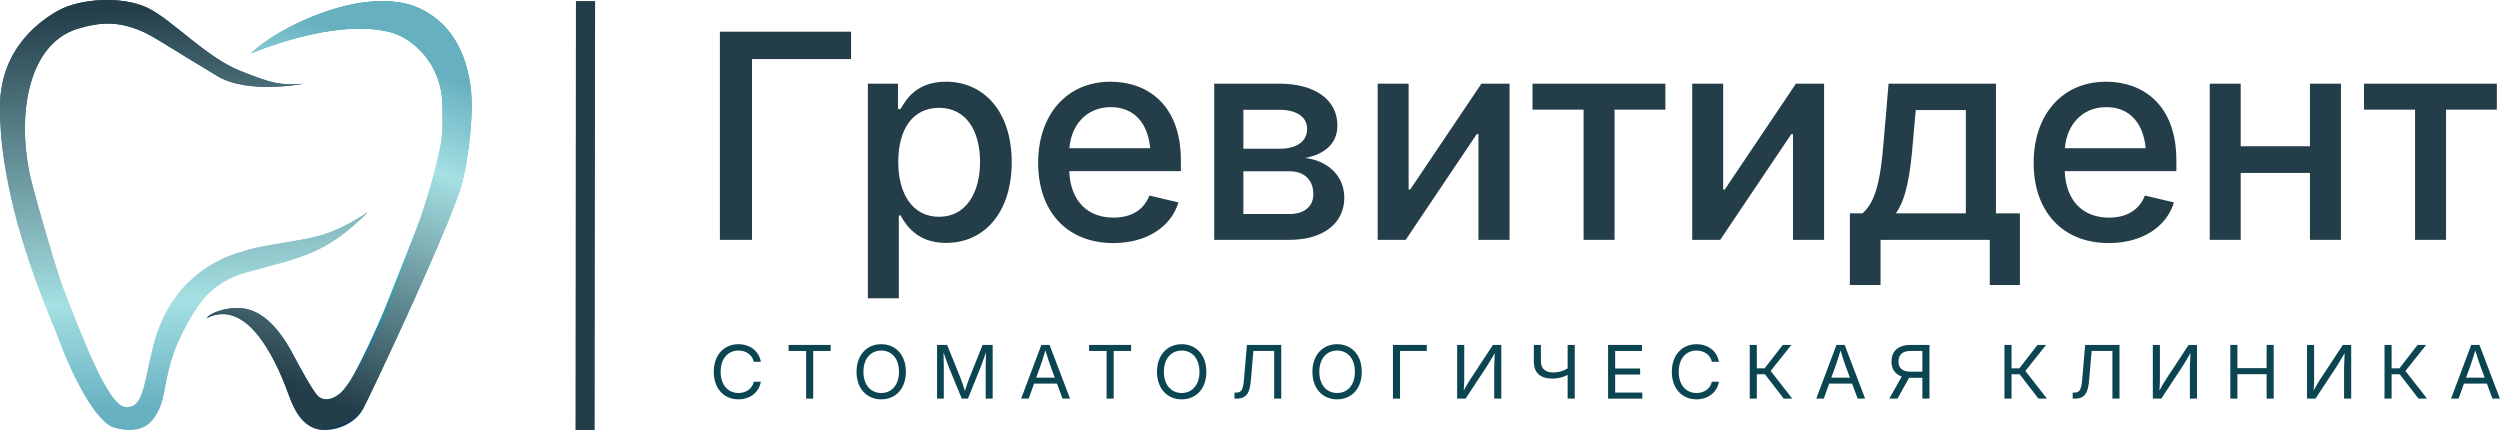
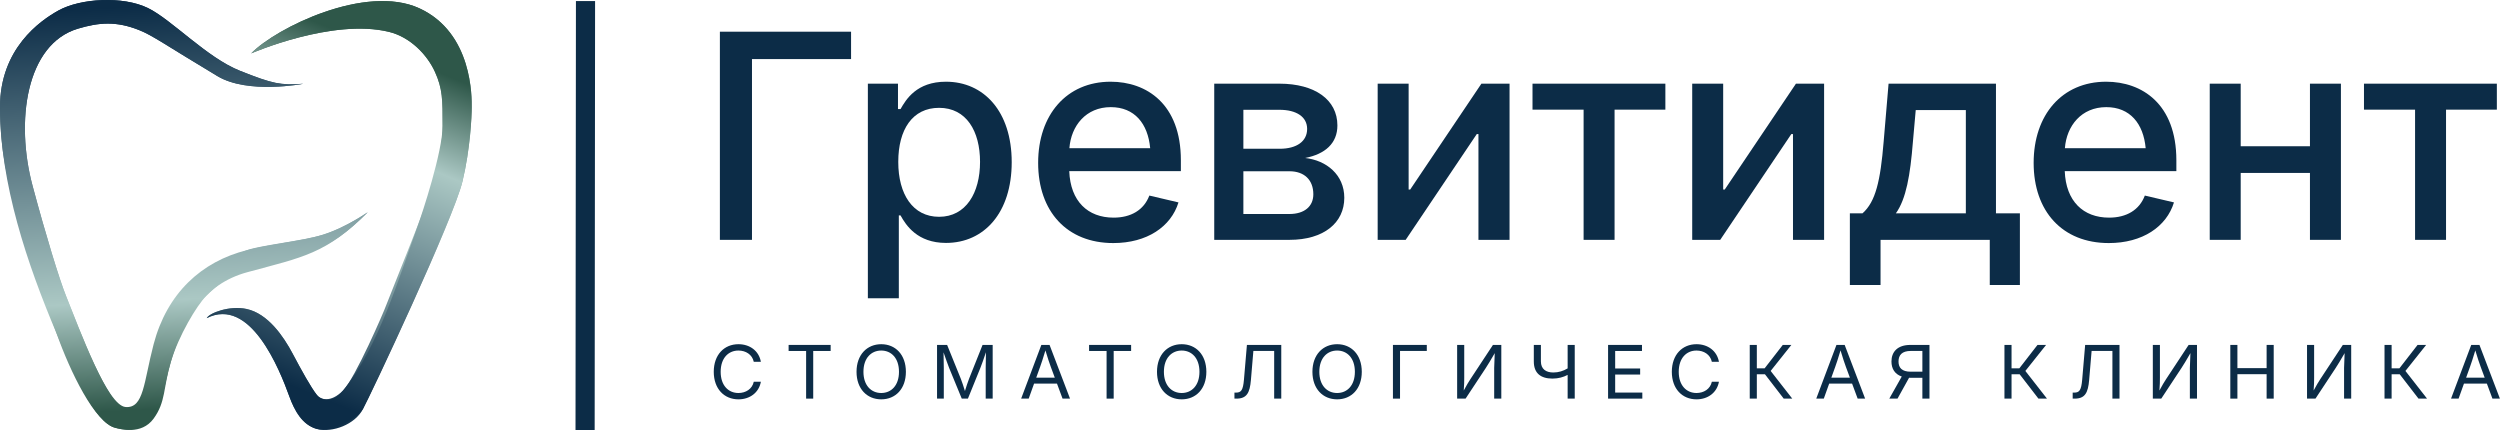
<svg xmlns="http://www.w3.org/2000/svg" width="816" height="141" viewBox="0 0 816 141" fill="none">
  <path d="M153.97 35.02C153.97 32.005 154.375 10.745 136.875 2.707C119.375 -5.331 90.137 9.063 81.971 17.436C81.971 17.436 108.471 5.881 126.97 10.403C133.97 12.114 139.47 17.939 141.97 23.465C144.47 28.991 144.47 32.508 144.47 41.048C144.47 49.589 141.47 59.134 140.47 62.651C139.47 66.168 126.287 98.875 125.97 99.828C125.47 101.335 115.971 123.44 111.971 127.459C107.939 131.51 104.671 130.474 103.471 128.966C101.471 126.455 98.405 120.873 95.472 115.346C92.538 109.82 87.472 102.354 80.472 100.846C74.872 99.641 68.305 102.172 67.472 103.846C81.698 96.699 91.215 120.473 94.471 129.469C96.071 133.89 98.471 138.689 103.471 140.019C108.471 141.349 115.965 138.523 118.47 133.488C121.97 126.454 147.97 71.694 150.97 59.134C153.49 48.584 153.97 38.034 153.97 35.02Z" fill="url(#paint0_linear_1296_57)" />
  <path d="M78.321 23.103C89.171 27.411 91.45 27.847 98.972 27.346C98.972 27.346 80.972 30.846 70.972 24.846C53.608 14.429 49.887 11.613 45.471 9.846C37.971 6.846 32.35 7.302 25.471 9.346C8.471 14.399 4.998 39.583 10.626 60.612C14.971 76.847 19.354 91.119 21.562 96.62C25.98 107.623 35.603 133.629 41.62 134.129C47.637 134.629 47.637 130.628 51.243 115.125C52.15 111.224 57.29 99.474 62.681 93.119C68.197 86.618 76.626 83.117 80.733 81.617C85.074 80.031 98.88 78.647 105.399 76.615C113.422 74.115 120.473 68.846 119.972 69.347C106.341 82.941 101.502 81.677 83.336 86.618C75.686 88.698 70.558 93.36 67.289 96.62C64.281 99.621 58.263 109.623 55.756 118.125C53.249 126.627 54.156 131.128 50.145 136.63C46.133 142.131 39.113 140.006 37.608 139.63C30.972 137.976 22.888 121.346 18.472 108.846C14.055 96.347 9.243 83.847 5.972 71.847C2.7 59.846 -8.13541e-05 49.846 0 34.946C0 15.915 13.038 6.78 19.055 3.439C26.281 -0.574 40.074 -1.356 48.234 2.598C55.972 6.346 67.472 18.794 78.321 23.103Z" fill="url(#paint1_linear_1296_57)" />
  <path d="M153.97 35.02C153.97 32.005 154.375 10.745 136.875 2.707C119.375 -5.331 90.137 9.063 81.971 17.436C81.971 17.436 108.471 5.881 126.97 10.403C133.97 12.114 139.47 17.939 141.97 23.465C144.47 28.991 144.47 32.508 144.47 41.048C144.47 49.589 137.713 69.908 136.472 73.347C129.972 91.347 123.472 113.346 111.971 127.459C108.361 131.889 104.671 130.474 103.471 128.966C101.471 126.455 98.405 120.873 95.472 115.346C92.538 109.82 87.472 102.354 80.472 100.846C74.872 99.641 68.305 102.172 67.472 103.846C81.698 96.699 91.215 120.473 94.471 129.469C96.071 133.89 98.97 138.822 103.471 140.019C107.972 141.216 116.472 136.846 118.47 133.488C120.469 130.129 147.97 71.694 150.97 59.134C153.49 48.584 153.97 38.034 153.97 35.02Z" fill="url(#paint2_linear_1296_57)" />
  <path d="M78.321 23.103C89.171 27.411 91.45 27.847 98.972 27.346C98.972 27.346 80.972 30.846 70.972 24.846C53.608 14.429 49.887 11.613 45.471 9.846C37.971 6.846 32.35 7.302 25.471 9.346C8.471 14.399 4.998 39.583 10.626 60.612C14.971 76.847 19.354 91.119 21.562 96.62C25.98 107.623 34.954 132.346 40.972 132.846C46.989 133.347 46.889 124.76 50.145 112.346C54.472 95.847 65.672 85.317 80.733 81.617C89.972 79.347 98.88 78.647 105.399 76.615C113.422 74.115 120.473 68.846 119.972 69.347C106.341 82.941 98.899 83.905 80.733 88.847C66.264 92.782 59.788 104.455 55.756 118.125C53.627 125.346 53.483 130.845 49.472 136.346C45.46 141.848 39.113 140.006 37.608 139.63C30.972 137.976 23.972 121.846 18.472 108.846C8.836 86.07 -0 59.911 0 34.946C0 15.915 13.038 6.78 19.055 3.439C26.281 -0.574 40.074 -1.356 48.234 2.598C55.972 6.346 67.472 18.794 78.321 23.103Z" fill="url(#paint3_linear_1296_57)" />
-   <path d="M191.11 0.346L190.972 140.347" stroke-width="6.25" stroke="#233D49" />
-   <path d="M277.788 10.347H234.971V78.287H245.446V19.284H277.788V10.347Z" fill="#233D49" />
-   <path d="M283.271 97.347H293.378V70.307H293.929C295.721 73.545 299.442 79.29 308.768 79.29C321.264 79.29 330.223 69.395 330.223 52.934C330.223 36.337 321.081 26.67 308.768 26.67C299.166 26.67 295.721 32.461 293.929 35.608H293.102V27.309H283.271V97.347ZM306.517 70.763C297.972 70.763 293.194 63.468 293.194 52.843C293.194 42.265 297.834 35.197 306.517 35.197C315.43 35.197 319.886 42.812 319.886 52.843C319.886 62.966 315.292 70.763 306.517 70.763Z" fill="#233D49" />
-   <path d="M363.384 79.335C374.364 79.335 382.22 74.001 384.655 66.067L375.145 63.832C373.354 68.575 369.127 71.037 363.476 71.037C355.069 71.037 349.372 65.702 349.005 55.853H385.436V52.296C385.436 33.92 374.226 26.67 362.511 26.67C348.132 26.67 338.852 37.477 338.852 53.163C338.852 68.985 348.224 79.335 363.384 79.335ZM349.051 48.375C349.602 41.034 354.472 34.969 362.557 34.969C370.321 34.969 374.686 40.35 375.421 48.375H349.051Z" fill="#233D49" />
-   <path d="M396.328 78.287H420.86C432.162 78.287 438.778 72.678 438.778 64.562C438.778 57.038 432.943 52.342 426.006 51.567C432.53 50.29 436.527 46.779 436.527 40.942C436.527 32.552 429.176 27.309 417.599 27.309H396.328V78.287ZM405.838 69.851V55.898H420.86C425.73 55.898 428.671 58.725 428.671 63.422C428.671 67.389 425.73 69.851 420.86 69.851H405.838ZM405.838 48.557V35.836H417.599C423.204 35.836 426.649 38.161 426.649 42.082C426.649 46.095 423.295 48.557 417.691 48.557H405.838Z" fill="#233D49" />
-   <path d="M492.718 78.287V27.309H483.53L460.284 61.872H459.778V27.309H449.671V78.287H458.813L482.014 43.769H482.565V78.287H492.718Z" fill="#233D49" />
-   <path d="M516.887 78.287H526.994V35.79H543.579V27.309H500.21V35.79H516.887V78.287Z" fill="#233D49" />
-   <path d="M595.385 78.287V27.309H586.197L562.95 61.872H562.445V27.309H552.338V78.287H561.48L584.681 43.769H585.232V78.287H595.385Z" fill="#233D49" />
-   <path d="M603.796 93.015H613.811V78.287H649.461V93.015H659.293V69.623H651.483V27.309H616.429L614.821 46.277C613.765 59.09 612.203 65.839 607.93 69.623H603.796V93.015ZM618.818 69.623C622.172 64.927 623.504 57.175 624.377 46.277L625.296 35.927H641.651V69.623H618.818Z" fill="#233D49" />
-   <path d="M688.314 79.335C699.294 79.335 707.15 74.001 709.584 66.067L700.075 63.832C698.283 68.575 694.056 71.037 688.405 71.037C679.998 71.037 674.301 65.702 673.934 55.853H710.365V52.296C710.365 33.92 699.156 26.67 687.441 26.67C673.061 26.67 663.781 37.477 663.781 53.163C663.781 68.985 673.153 79.335 688.314 79.335ZM673.98 48.375C674.531 41.034 679.401 34.969 687.487 34.969C695.251 34.969 699.615 40.35 700.35 48.375H673.98Z" fill="#233D49" />
-   <path d="M731.364 27.309H721.257V78.287H731.364V56.446H753.968V78.287H764.075V27.309H753.968V47.736H731.364V27.309Z" fill="#233D49" />
-   <path d="M788.279 78.287H798.386V35.79H814.971V27.309H771.602V35.79H788.279V78.287Z" fill="#233D49" />
-   <path d="M241.027 130.346C244.744 130.346 247.718 128.158 248.352 124.594H246.036C245.524 126.982 243.404 128.276 241.027 128.276C237.773 128.276 235.226 125.841 235.226 121.358C235.226 116.864 237.761 114.417 241.027 114.417C243.391 114.417 245.524 115.699 246.036 118.099H248.352C247.706 114.488 244.708 112.346 241.027 112.346C236.371 112.346 232.971 115.794 232.971 121.358C232.971 126.911 236.371 130.346 241.027 130.346Z" fill="#0C4552" />
-   <path d="M257.402 114.558H263.118V130.111H265.434V114.558H271.125V112.582H257.402V114.558Z" fill="#0C4552" />
-   <path d="M287.64 130.346C292.296 130.346 295.684 126.911 295.684 121.358C295.684 115.794 292.296 112.346 287.64 112.346C282.985 112.346 279.572 115.794 279.572 121.358C279.572 126.911 282.985 130.346 287.64 130.346ZM287.64 128.276C284.374 128.276 281.827 125.829 281.827 121.358C281.827 116.864 284.374 114.417 287.64 114.417C290.882 114.417 293.429 116.852 293.429 121.358C293.429 125.841 290.882 128.276 287.64 128.276Z" fill="#0C4552" />
-   <path d="M305.851 130.111H308.057V120.099C308.057 118.747 308.008 116.676 307.971 115.005C308.69 117.064 309.397 119.111 309.799 120.099L313.919 130.111H315.93L319.988 120.099C320.403 119.076 321.158 116.97 321.816 114.97C321.768 116.794 321.731 118.805 321.731 120.099V130.111H324.01V112.582H320.707L316.295 123.641C315.942 124.523 315.381 126.252 314.955 127.629C314.528 126.205 313.955 124.488 313.614 123.641L309.141 112.582H305.851V130.111Z" fill="#0C4552" />
-   <path d="M333.302 130.111H335.764L337.519 125.217H345.002L346.818 130.111H349.256L342.577 112.582H339.896L333.302 130.111ZM338.226 123.264L339.506 119.711C339.896 118.629 340.456 116.958 341.224 114.37C341.992 116.911 342.528 118.535 342.967 119.711L344.283 123.264H338.226Z" fill="#0C4552" />
-   <path d="M355.474 114.558H361.19V130.111H363.505V114.558H369.197V112.582H355.474V114.558Z" fill="#0C4552" />
-   <path d="M385.712 130.346C390.368 130.346 393.756 126.911 393.756 121.358C393.756 115.794 390.368 112.346 385.712 112.346C381.056 112.346 377.644 115.794 377.644 121.358C377.644 126.911 381.056 130.346 385.712 130.346ZM385.712 128.276C382.446 128.276 379.898 125.829 379.898 121.358C379.898 116.864 382.446 114.417 385.712 114.417C388.954 114.417 391.501 116.852 391.501 121.358C391.501 125.841 388.954 128.276 385.712 128.276Z" fill="#0C4552" />
-   <path d="M402.923 130.111H403.593C406.933 130.111 407.944 128.229 408.298 124.052L409.102 114.547H415.89V130.111H418.206V112.582H406.994L406.031 123.864C405.726 127.429 405.104 128.147 403.41 128.147H402.923V130.111Z" fill="#0C4552" />
-   <path d="M436.443 130.346C441.099 130.346 444.487 126.911 444.487 121.358C444.487 115.794 441.099 112.346 436.443 112.346C431.788 112.346 428.375 115.794 428.375 121.358C428.375 126.911 431.788 130.346 436.443 130.346ZM436.443 128.276C433.177 128.276 430.63 125.829 430.63 121.358C430.63 116.864 433.177 114.417 436.443 114.417C439.685 114.417 442.233 116.852 442.233 121.358C442.233 125.841 439.685 128.276 436.443 128.276Z" fill="#0C4552" />
-   <path d="M465.708 112.582H454.654V130.111H456.969V114.547H465.708V112.582Z" fill="#0C4552" />
-   <path d="M490.029 130.111V112.582H487.299L479.913 123.794C479.426 124.535 478.597 125.876 477.768 127.464C477.914 125.77 477.926 124.276 477.926 123.335V112.582H475.611V130.111H478.365L484.947 120.135C485.775 118.876 486.47 117.699 487.884 115.264C487.786 117.511 487.701 119.264 487.701 120.111V130.111H490.029Z" fill="#0C4552" />
-   <path d="M506.717 123.57C508.679 123.57 510.276 123.099 511.678 122.37V130.111H513.993V112.582H511.678V120.241C510.276 121.088 508.716 121.582 507.01 121.582C504.645 121.582 502.951 120.511 502.951 117.958V112.582H500.636V117.97C500.636 121.864 502.939 123.57 506.717 123.57Z" fill="#0C4552" />
-   <path d="M524.877 130.111H536.053V128.135H527.192V122.252H535.346V120.276H527.192V114.558H535.943V112.582H524.877V130.111Z" fill="#0C4552" />
-   <path d="M553.74 130.346C557.457 130.346 560.431 128.158 561.065 124.594H558.749C558.237 126.982 556.116 128.276 553.74 128.276C550.486 128.276 547.939 125.841 547.939 121.358C547.939 116.864 550.474 114.417 553.74 114.417C556.104 114.417 558.237 115.699 558.749 118.099H561.065C560.419 114.488 557.42 112.346 553.74 112.346C549.084 112.346 545.684 115.794 545.684 121.358C545.684 126.911 549.084 130.346 553.74 130.346Z" fill="#0C4552" />
-   <path d="M571.114 130.111H573.43V122.158H576.075L582.205 130.111H584.996L577.939 121.076L584.704 112.582H581.9L575.977 120.217H573.43V112.582H571.114V130.111Z" fill="#0C4552" />
-   <path d="M592.825 130.111H595.287L597.042 125.217H604.525L606.341 130.111H608.778L602.099 112.582H599.418L592.825 130.111ZM597.748 123.264L599.028 119.711C599.418 118.629 599.979 116.958 600.747 114.37C601.514 116.911 602.051 118.535 602.489 119.711L603.806 123.264H597.748Z" fill="#0C4552" />
-   <path d="M629.779 130.111V112.582H623.563C619.322 112.582 617.372 114.864 617.372 117.994C617.372 120.323 618.444 122.123 620.736 122.899L616.665 130.111H619.346L623.124 123.299C623.271 123.311 623.405 123.311 623.551 123.311H627.463V130.111H629.779ZM627.463 121.323H623.661C620.797 121.323 619.675 120.052 619.675 117.994C619.675 115.911 620.797 114.547 623.685 114.547H627.463V121.323Z" fill="#0C4552" />
-   <path d="M654.252 130.111H656.568V122.158H659.212L665.343 130.111H668.134L661.077 121.076L667.841 112.582H665.038L659.115 120.217H656.568V112.582H654.252V130.111Z" fill="#0C4552" />
-   <path d="M676.523 130.111H677.193C680.533 130.111 681.544 128.229 681.898 124.052L682.702 114.547H689.491V130.111H691.806V112.582H680.594L679.631 123.864C679.326 127.429 678.705 128.147 677.011 128.147H676.523V130.111Z" fill="#0C4552" />
-   <path d="M717.1 130.111V112.582H714.37L706.984 123.794C706.497 124.535 705.668 125.876 704.839 127.464C704.986 125.77 704.998 124.276 704.998 123.335V112.582H702.682V130.111H705.437L712.018 120.135C712.847 118.876 713.541 117.699 714.955 115.264C714.858 117.511 714.772 119.264 714.772 120.111V130.111H717.1Z" fill="#0C4552" />
-   <path d="M727.975 130.111H730.291V122.135H739.822V130.111H742.137V112.582H739.822V120.158H730.291V112.582H727.975V130.111Z" fill="#0C4552" />
-   <path d="M767.432 130.111V112.582H764.702L757.316 123.794C756.829 124.535 756 125.876 755.171 127.464C755.317 125.77 755.329 124.276 755.329 123.335V112.582H753.014V130.111H755.768L762.349 120.135C763.178 118.876 763.873 117.699 765.287 115.264C765.189 117.511 765.104 119.264 765.104 120.111V130.111H767.432Z" fill="#0C4552" />
-   <path d="M778.307 130.111H780.623V122.158H783.267L789.398 130.111H792.189L785.132 121.076L791.896 112.582H789.093L783.17 120.217H780.623V112.582H778.307V130.111Z" fill="#0C4552" />
-   <path d="M800.017 130.111H802.479L804.234 125.217H811.718L813.533 130.111H815.971L809.292 112.582H806.611L800.017 130.111ZM804.941 123.264L806.221 119.711C806.611 118.629 807.172 116.958 807.939 114.37C808.707 116.911 809.243 118.535 809.682 119.711L810.998 123.264H804.941Z" fill="#0C4552" />
+   <path d="M191.11 0.346L190.972 140.347" stroke-width="6.25" stroke="#0C2C47" />
+   <path d="M277.788 10.347H234.971V78.287H245.446V19.284H277.788V10.347Z" fill="#0C2C47" />
+   <path d="M283.271 97.347H293.378V70.307H293.929C295.721 73.545 299.442 79.29 308.768 79.29C321.264 79.29 330.223 69.395 330.223 52.934C330.223 36.337 321.081 26.67 308.768 26.67C299.166 26.67 295.721 32.461 293.929 35.608H293.102V27.309H283.271V97.347ZM306.517 70.763C297.972 70.763 293.194 63.468 293.194 52.843C293.194 42.265 297.834 35.197 306.517 35.197C315.43 35.197 319.886 42.812 319.886 52.843C319.886 62.966 315.292 70.763 306.517 70.763Z" fill="#0C2C47" />
+   <path d="M363.384 79.335C374.364 79.335 382.22 74.001 384.655 66.067L375.145 63.832C373.354 68.575 369.127 71.037 363.476 71.037C355.069 71.037 349.372 65.702 349.005 55.853H385.436V52.296C385.436 33.92 374.226 26.67 362.511 26.67C348.132 26.67 338.852 37.477 338.852 53.163C338.852 68.985 348.224 79.335 363.384 79.335ZM349.051 48.375C349.602 41.034 354.472 34.969 362.557 34.969C370.321 34.969 374.686 40.35 375.421 48.375H349.051Z" fill="#0C2C47" />
+   <path d="M396.328 78.287H420.86C432.162 78.287 438.778 72.678 438.778 64.562C438.778 57.038 432.943 52.342 426.006 51.567C432.53 50.29 436.527 46.779 436.527 40.942C436.527 32.552 429.176 27.309 417.599 27.309H396.328V78.287ZM405.838 69.851V55.898H420.86C425.73 55.898 428.671 58.725 428.671 63.422C428.671 67.389 425.73 69.851 420.86 69.851H405.838ZM405.838 48.557V35.836H417.599C423.204 35.836 426.649 38.161 426.649 42.082C426.649 46.095 423.295 48.557 417.691 48.557H405.838Z" fill="#0C2C47" />
+   <path d="M492.718 78.287V27.309H483.53L460.284 61.872H459.778V27.309H449.671V78.287H458.813L482.014 43.769H482.565V78.287H492.718Z" fill="#0C2C47" />
+   <path d="M516.887 78.287H526.994V35.79H543.579V27.309H500.21V35.79H516.887V78.287Z" fill="#0C2C47" />
+   <path d="M595.385 78.287V27.309H586.197L562.95 61.872H562.445V27.309H552.338V78.287H561.48L584.681 43.769H585.232V78.287H595.385Z" fill="#0C2C47" />
+   <path d="M603.796 93.015H613.811V78.287H649.461V93.015H659.293V69.623H651.483V27.309H616.429L614.821 46.277C613.765 59.09 612.203 65.839 607.93 69.623H603.796V93.015ZM618.818 69.623C622.172 64.927 623.504 57.175 624.377 46.277L625.296 35.927H641.651V69.623H618.818Z" fill="#0C2C47" />
+   <path d="M688.314 79.335C699.294 79.335 707.15 74.001 709.584 66.067L700.075 63.832C698.283 68.575 694.056 71.037 688.405 71.037C679.998 71.037 674.301 65.702 673.934 55.853H710.365V52.296C710.365 33.92 699.156 26.67 687.441 26.67C673.061 26.67 663.781 37.477 663.781 53.163C663.781 68.985 673.153 79.335 688.314 79.335ZM673.98 48.375C674.531 41.034 679.401 34.969 687.487 34.969C695.251 34.969 699.615 40.35 700.35 48.375H673.98Z" fill="#0C2C47" />
+   <path d="M731.364 27.309H721.257V78.287H731.364V56.446H753.968V78.287H764.075V27.309H753.968V47.736H731.364V27.309Z" fill="#0C2C47" />
+   <path d="M788.279 78.287H798.386V35.79H814.971V27.309H771.602V35.79H788.279V78.287Z" fill="#0C2C47" />
+   <path d="M241.027 130.346C244.744 130.346 247.718 128.158 248.352 124.594H246.036C245.524 126.982 243.404 128.276 241.027 128.276C237.773 128.276 235.226 125.841 235.226 121.358C235.226 116.864 237.761 114.417 241.027 114.417C243.391 114.417 245.524 115.699 246.036 118.099H248.352C247.706 114.488 244.708 112.346 241.027 112.346C236.371 112.346 232.971 115.794 232.971 121.358C232.971 126.911 236.371 130.346 241.027 130.346Z" fill="#0C2C47" />
+   <path d="M257.402 114.558H263.118V130.111H265.434V114.558H271.125V112.582H257.402V114.558Z" fill="#0C2C47" />
+   <path d="M287.64 130.346C292.296 130.346 295.684 126.911 295.684 121.358C295.684 115.794 292.296 112.346 287.64 112.346C282.985 112.346 279.572 115.794 279.572 121.358C279.572 126.911 282.985 130.346 287.64 130.346ZM287.64 128.276C284.374 128.276 281.827 125.829 281.827 121.358C281.827 116.864 284.374 114.417 287.64 114.417C290.882 114.417 293.429 116.852 293.429 121.358C293.429 125.841 290.882 128.276 287.64 128.276Z" fill="#0C2C47" />
+   <path d="M305.851 130.111H308.057V120.099C308.057 118.747 308.008 116.676 307.971 115.005C308.69 117.064 309.397 119.111 309.799 120.099L313.919 130.111H315.93L319.988 120.099C320.403 119.076 321.158 116.97 321.816 114.97C321.768 116.794 321.731 118.805 321.731 120.099V130.111H324.01V112.582H320.707L316.295 123.641C315.942 124.523 315.381 126.252 314.955 127.629C314.528 126.205 313.955 124.488 313.614 123.641L309.141 112.582H305.851V130.111Z" fill="#0C2C47" />
+   <path d="M333.302 130.111H335.764L337.519 125.217H345.002L346.818 130.111H349.256L342.577 112.582H339.896L333.302 130.111ZM338.226 123.264L339.506 119.711C339.896 118.629 340.456 116.958 341.224 114.37C341.992 116.911 342.528 118.535 342.967 119.711L344.283 123.264H338.226Z" fill="#0C2C47" />
+   <path d="M355.474 114.558H361.19V130.111H363.505V114.558H369.197V112.582H355.474V114.558Z" fill="#0C2C47" />
+   <path d="M385.712 130.346C390.368 130.346 393.756 126.911 393.756 121.358C393.756 115.794 390.368 112.346 385.712 112.346C381.056 112.346 377.644 115.794 377.644 121.358C377.644 126.911 381.056 130.346 385.712 130.346ZM385.712 128.276C382.446 128.276 379.898 125.829 379.898 121.358C379.898 116.864 382.446 114.417 385.712 114.417C388.954 114.417 391.501 116.852 391.501 121.358C391.501 125.841 388.954 128.276 385.712 128.276Z" fill="#0C2C47" />
+   <path d="M402.923 130.111H403.593C406.933 130.111 407.944 128.229 408.298 124.052L409.102 114.547H415.89V130.111H418.206V112.582H406.994L406.031 123.864C405.726 127.429 405.104 128.147 403.41 128.147H402.923V130.111Z" fill="#0C2C47" />
+   <path d="M436.443 130.346C441.099 130.346 444.487 126.911 444.487 121.358C444.487 115.794 441.099 112.346 436.443 112.346C431.788 112.346 428.375 115.794 428.375 121.358C428.375 126.911 431.788 130.346 436.443 130.346ZM436.443 128.276C433.177 128.276 430.63 125.829 430.63 121.358C430.63 116.864 433.177 114.417 436.443 114.417C439.685 114.417 442.233 116.852 442.233 121.358C442.233 125.841 439.685 128.276 436.443 128.276Z" fill="#0C2C47" />
+   <path d="M465.708 112.582H454.654V130.111H456.969V114.547H465.708V112.582Z" fill="#0C2C47" />
+   <path d="M490.029 130.111V112.582H487.299L479.913 123.794C479.426 124.535 478.597 125.876 477.768 127.464C477.914 125.77 477.926 124.276 477.926 123.335V112.582H475.611V130.111H478.365L484.947 120.135C485.775 118.876 486.47 117.699 487.884 115.264C487.786 117.511 487.701 119.264 487.701 120.111V130.111H490.029Z" fill="#0C2C47" />
+   <path d="M506.717 123.57C508.679 123.57 510.276 123.099 511.678 122.37V130.111H513.993V112.582H511.678V120.241C510.276 121.088 508.716 121.582 507.01 121.582C504.645 121.582 502.951 120.511 502.951 117.958V112.582H500.636V117.97C500.636 121.864 502.939 123.57 506.717 123.57Z" fill="#0C2C47" />
+   <path d="M524.877 130.111H536.053V128.135H527.192V122.252H535.346V120.276H527.192V114.558H535.943V112.582H524.877V130.111Z" fill="#0C2C47" />
+   <path d="M553.74 130.346C557.457 130.346 560.431 128.158 561.065 124.594H558.749C558.237 126.982 556.116 128.276 553.74 128.276C550.486 128.276 547.939 125.841 547.939 121.358C547.939 116.864 550.474 114.417 553.74 114.417C556.104 114.417 558.237 115.699 558.749 118.099H561.065C560.419 114.488 557.42 112.346 553.74 112.346C549.084 112.346 545.684 115.794 545.684 121.358C545.684 126.911 549.084 130.346 553.74 130.346Z" fill="#0C2C47" />
+   <path d="M571.114 130.111H573.43V122.158H576.075L582.205 130.111H584.996L577.939 121.076L584.704 112.582H581.9L575.977 120.217H573.43V112.582H571.114V130.111Z" fill="#0C2C47" />
+   <path d="M592.825 130.111H595.287L597.042 125.217H604.525L606.341 130.111H608.778L602.099 112.582H599.418L592.825 130.111ZM597.748 123.264L599.028 119.711C599.418 118.629 599.979 116.958 600.747 114.37C601.514 116.911 602.051 118.535 602.489 119.711L603.806 123.264H597.748Z" fill="#0C2C47" />
+   <path d="M629.779 130.111V112.582H623.563C619.322 112.582 617.372 114.864 617.372 117.994C617.372 120.323 618.444 122.123 620.736 122.899L616.665 130.111H619.346L623.124 123.299C623.271 123.311 623.405 123.311 623.551 123.311H627.463V130.111H629.779ZM627.463 121.323H623.661C620.797 121.323 619.675 120.052 619.675 117.994C619.675 115.911 620.797 114.547 623.685 114.547H627.463V121.323Z" fill="#0C2C47" />
+   <path d="M654.252 130.111H656.568V122.158H659.212L665.343 130.111H668.134L661.077 121.076L667.841 112.582H665.038L659.115 120.217H656.568V112.582H654.252V130.111Z" fill="#0C2C47" />
+   <path d="M676.523 130.111H677.193C680.533 130.111 681.544 128.229 681.898 124.052L682.702 114.547H689.491V130.111H691.806V112.582H680.594L679.631 123.864C679.326 127.429 678.705 128.147 677.011 128.147H676.523V130.111Z" fill="#0C2C47" />
+   <path d="M717.1 130.111V112.582H714.37L706.984 123.794C706.497 124.535 705.668 125.876 704.839 127.464C704.986 125.77 704.998 124.276 704.998 123.335V112.582H702.682V130.111H705.437L712.018 120.135C712.847 118.876 713.541 117.699 714.955 115.264C714.858 117.511 714.772 119.264 714.772 120.111V130.111H717.1Z" fill="#0C2C47" />
+   <path d="M727.975 130.111H730.291V122.135H739.822V130.111H742.137V112.582H739.822V120.158H730.291V112.582H727.975V130.111Z" fill="#0C2C47" />
+   <path d="M767.432 130.111V112.582H764.702L757.316 123.794C756.829 124.535 756 125.876 755.171 127.464C755.317 125.77 755.329 124.276 755.329 123.335V112.582H753.014V130.111H755.768L762.349 120.135C763.178 118.876 763.873 117.699 765.287 115.264C765.189 117.511 765.104 119.264 765.104 120.111V130.111H767.432Z" fill="#0C2C47" />
+   <path d="M778.307 130.111H780.623V122.158H783.267L789.398 130.111H792.189L785.132 121.076L791.896 112.582H789.093L783.17 120.217H780.623V112.582H778.307V130.111Z" fill="#0C2C47" />
+   <path d="M800.017 130.111H802.479L804.234 125.217H811.718L813.533 130.111H815.971L809.292 112.582H806.611L800.017 130.111ZM804.941 123.264L806.221 119.711C806.611 118.629 807.172 116.958 807.939 114.37C808.707 116.911 809.243 118.535 809.682 119.711L810.998 123.264H804.941Z" fill="#0C2C47" />
  <defs>
    <linearGradient id="paint0_linear_1296_57" x1="112.971" y1="1.376" x2="112.971" y2="140.347" gradientUnits="userSpaceOnUse">
-       <stop stop-color="#07A496" />
-       <stop offset="0.534" stop-color="#54C9CF" />
-       <stop offset="1" stop-color="#01375E" />
+       <stop stop-color="#2E5749" />
+       <stop offset="0.534" stop-color="#ABC8C4" />
+       <stop offset="1" stop-color="#0C2C47" />
    </linearGradient>
    <linearGradient id="paint1_linear_1296_57" x1="56.258" y1="1.597" x2="62.453" y2="133.046" gradientUnits="userSpaceOnUse">
-       <stop stop-color="#01375E" />
-       <stop offset="0.731" stop-color="#A5E0E3" />
-       <stop offset="1" stop-color="#67B0C0" />
+       <stop stop-color="#0C2C47" />
+       <stop offset="0.731" stop-color="#ABC8C4" />
+       <stop offset="1" stop-color="#2E5749" />
    </linearGradient>
    <linearGradient id="paint2_linear_1296_57" x1="158.472" y1="29.846" x2="115.745" y2="134.377" gradientUnits="userSpaceOnUse">
-       <stop stop-color="#67B0C0" />
-       <stop offset="0.269" stop-color="#A5E0E3" />
-       <stop offset="1" stop-color="#233D49" />
+       <stop stop-color="#2E5749" />
+       <stop offset="0.269" stop-color="#ABC8C4" />
+       <stop offset="1" stop-color="#0C2C47" />
    </linearGradient>
    <linearGradient id="paint3_linear_1296_57" x1="56.258" y1="1.597" x2="62.453" y2="133.046" gradientUnits="userSpaceOnUse">
-       <stop stop-color="#233D49" />
-       <stop offset="0.731" stop-color="#A5E0E3" />
-       <stop offset="1" stop-color="#67B0C0" />
+       <stop stop-color="#0C2C47" />
+       <stop offset="0.731" stop-color="#ABC8C4" />
+       <stop offset="1" stop-color="#2E5749" />
    </linearGradient>
  </defs>
</svg>
